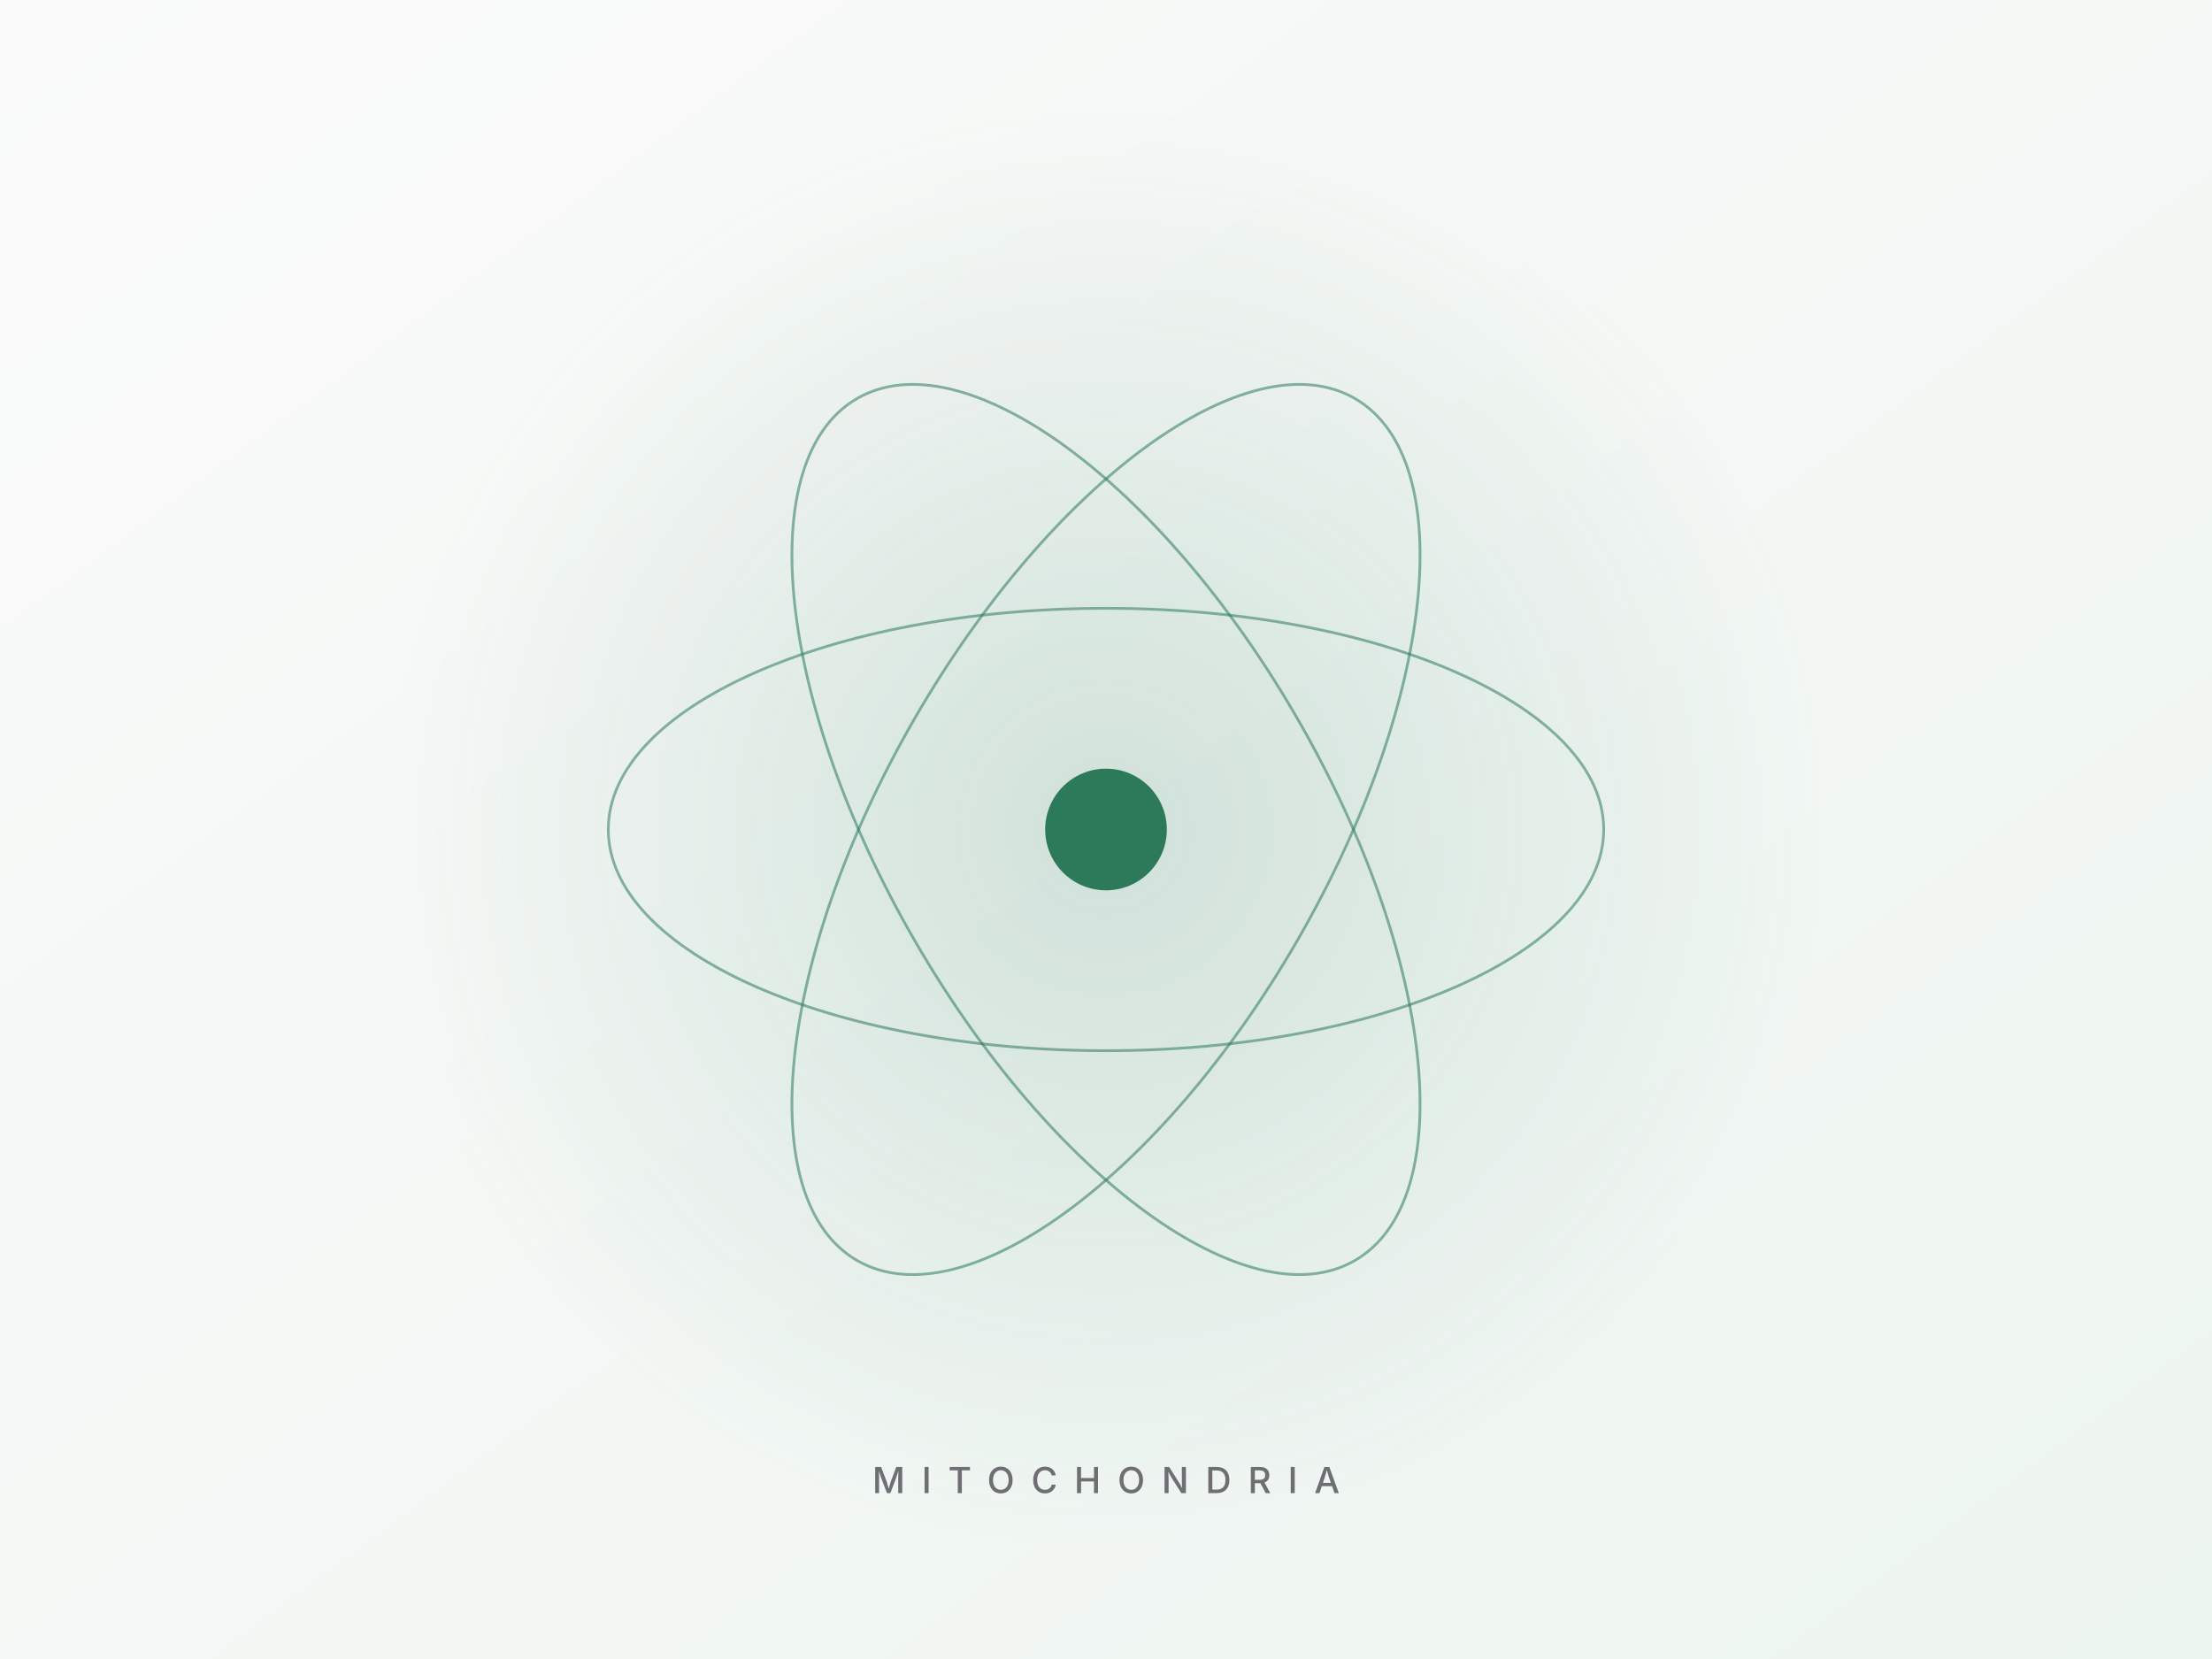
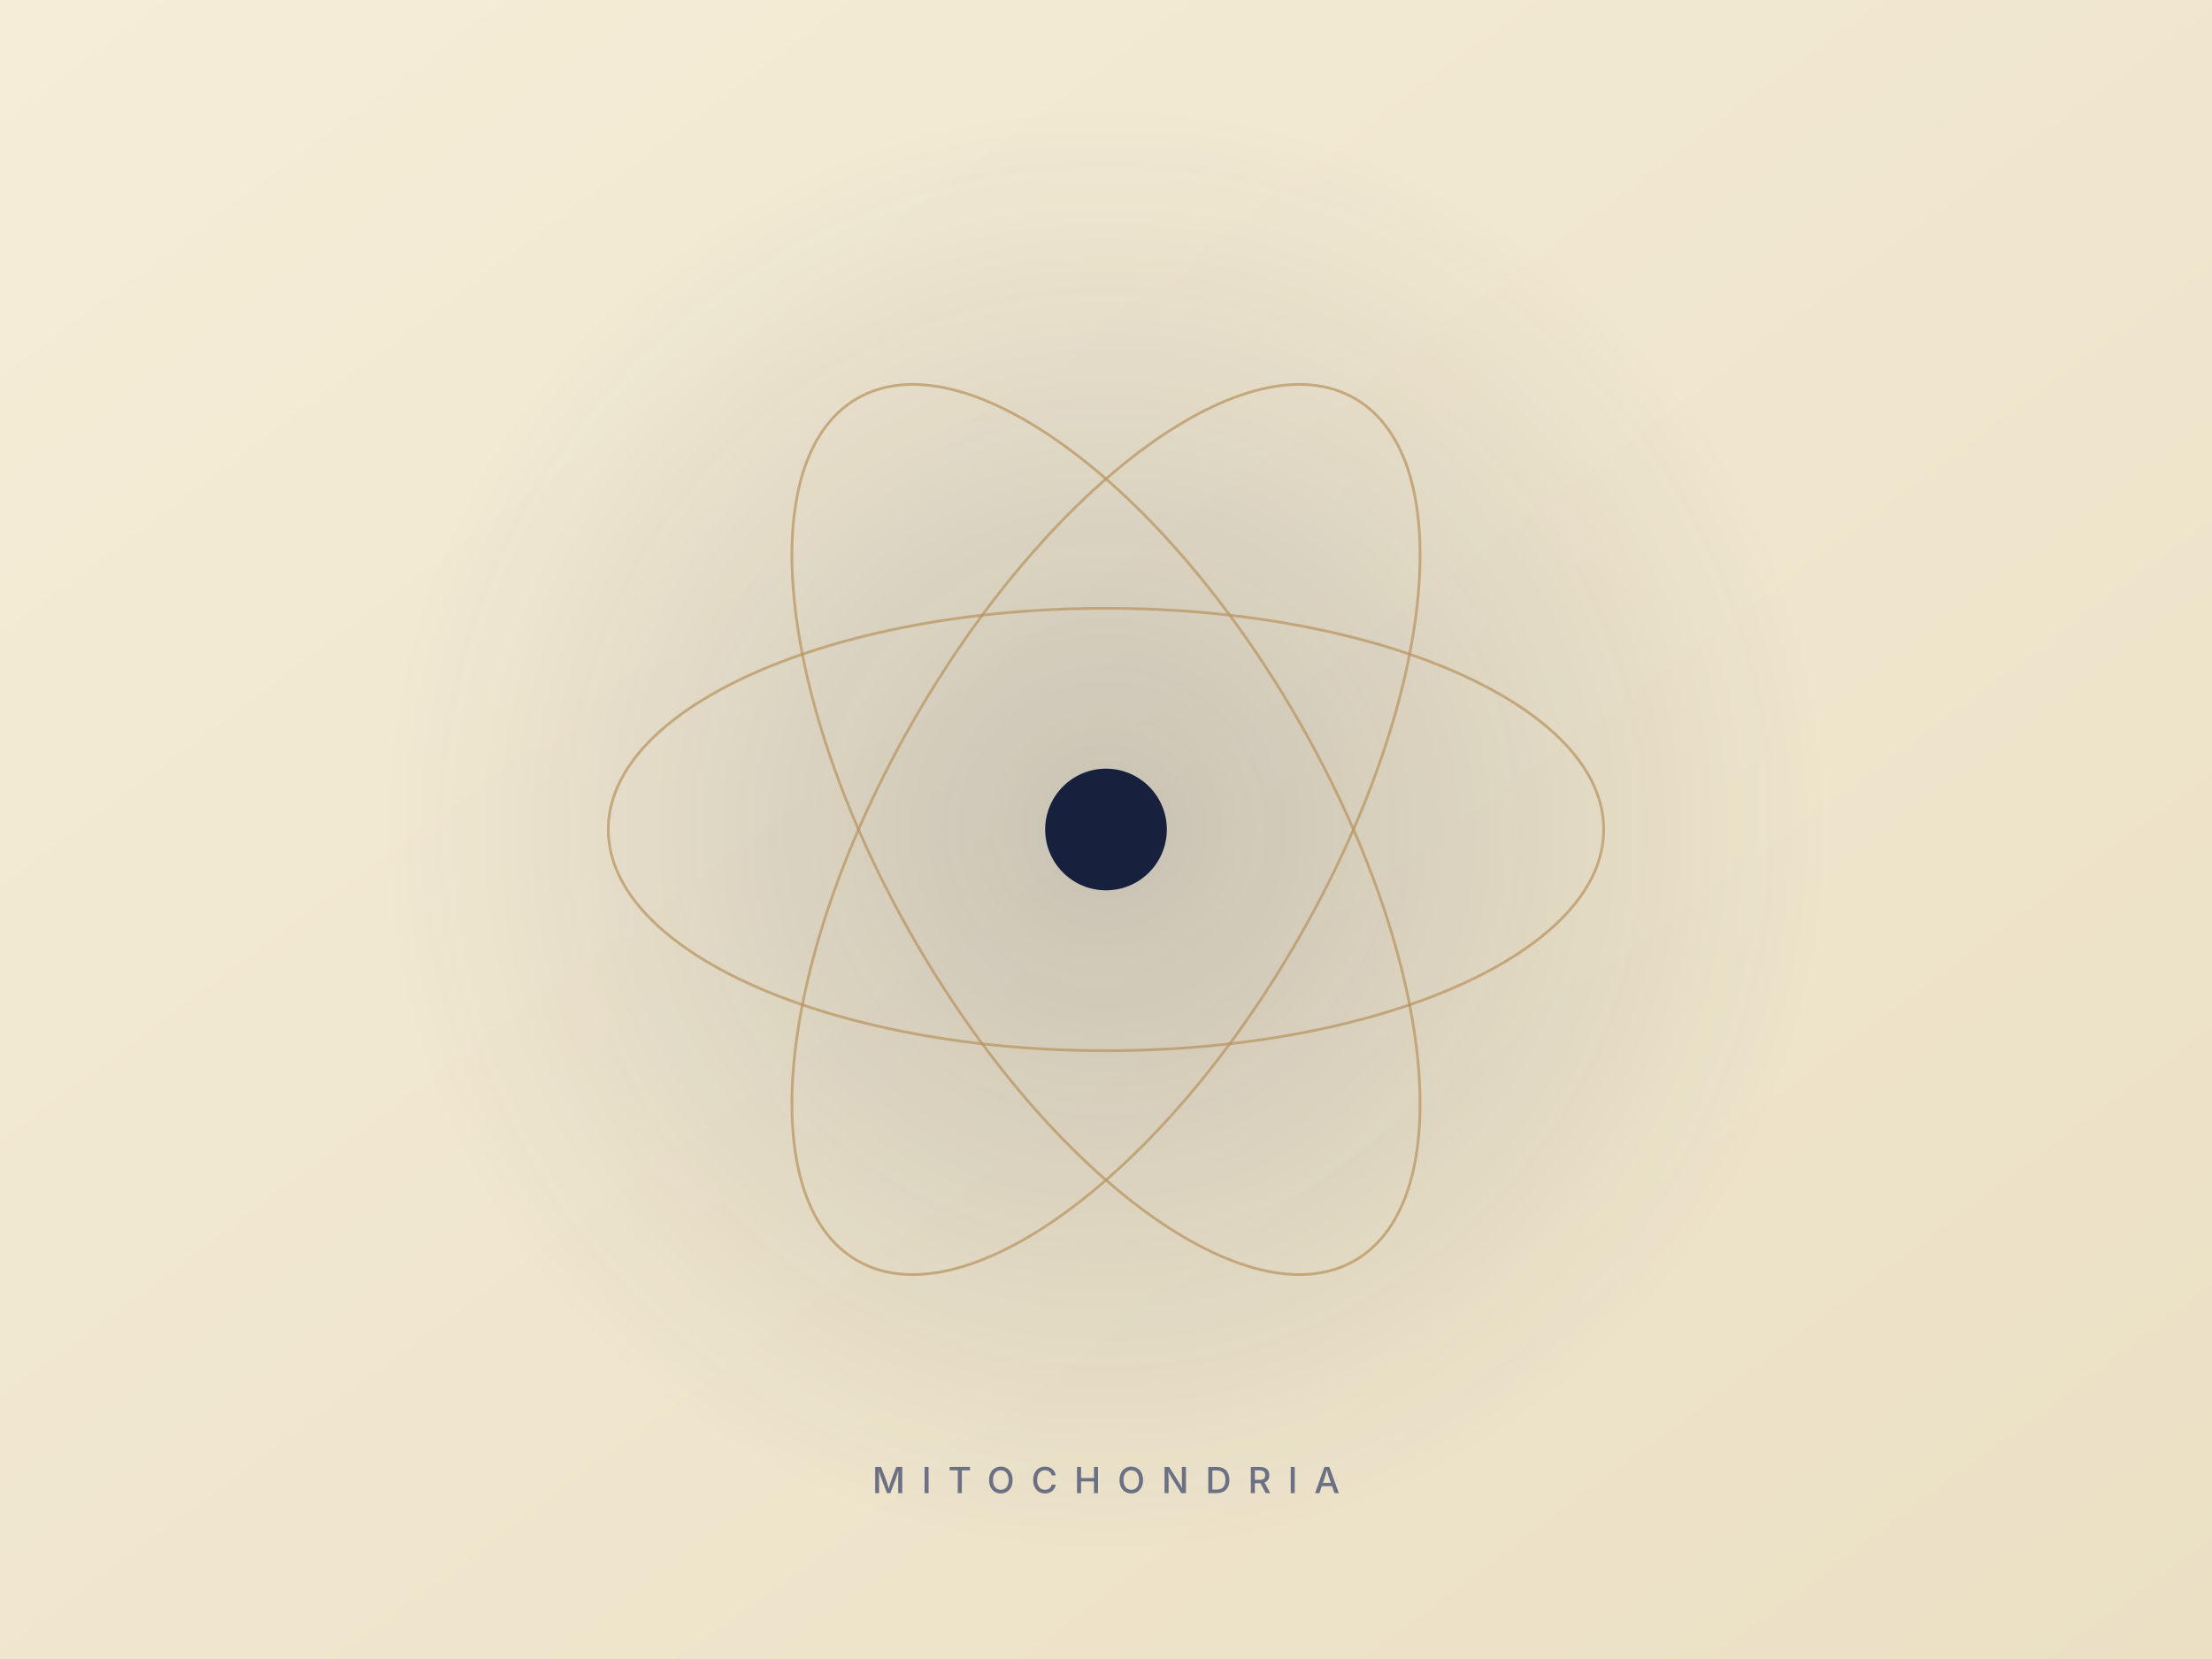
<svg xmlns="http://www.w3.org/2000/svg" viewBox="0 0 800 600" role="img" aria-label="Mitochondria essay">
  <defs>
    <linearGradient id="bg1" x1="0" y1="0" x2="1" y2="1">
-       <stop offset="0%" stop-color="#FAFAFA" />
-       <stop offset="100%" stop-color="#EDF5F0" />
+       <stop offset="0%" stop-color="#F5EDD8" />
+       <stop offset="100%" stop-color="#EBE0C4" />
    </linearGradient>
    <radialGradient id="orb1" cx="50%" cy="50%" r="50%">
-       <stop offset="0%" stop-color="#2D7A5B" stop-opacity="0.18" />
-       <stop offset="100%" stop-color="#2D7A5B" stop-opacity="0" />
+       <stop offset="0%" stop-color="#17203D" stop-opacity="0.18" />
+       <stop offset="100%" stop-color="#17203D" stop-opacity="0" />
    </radialGradient>
  </defs>
  <rect width="800" height="600" fill="url(#bg1)" />
  <circle cx="400" cy="300" r="260" fill="url(#orb1)" />
-   <g stroke="#2D7A5B" stroke-opacity="0.55" fill="none">
+   <g stroke="#B8935E" stroke-opacity="0.7" fill="none">
    <ellipse cx="400" cy="300" rx="180" ry="80" />
    <ellipse cx="400" cy="300" rx="180" ry="80" transform="rotate(60 400 300)" />
    <ellipse cx="400" cy="300" rx="180" ry="80" transform="rotate(120 400 300)" />
  </g>
-   <circle cx="400" cy="300" r="22" fill="#2D7A5B" />
-   <text x="400" y="540" text-anchor="middle" fill="#6E6E73" font-family="Inter, sans-serif" font-size="13" font-weight="500" letter-spacing="6">MITOCHONDRIA</text>
+   <circle cx="400" cy="300" r="22" fill="#17203D" />
+   <text x="400" y="540" text-anchor="middle" fill="#6B7085" font-family="Inter, sans-serif" font-size="13" font-weight="500" letter-spacing="6">MITOCHONDRIA</text>
</svg>
